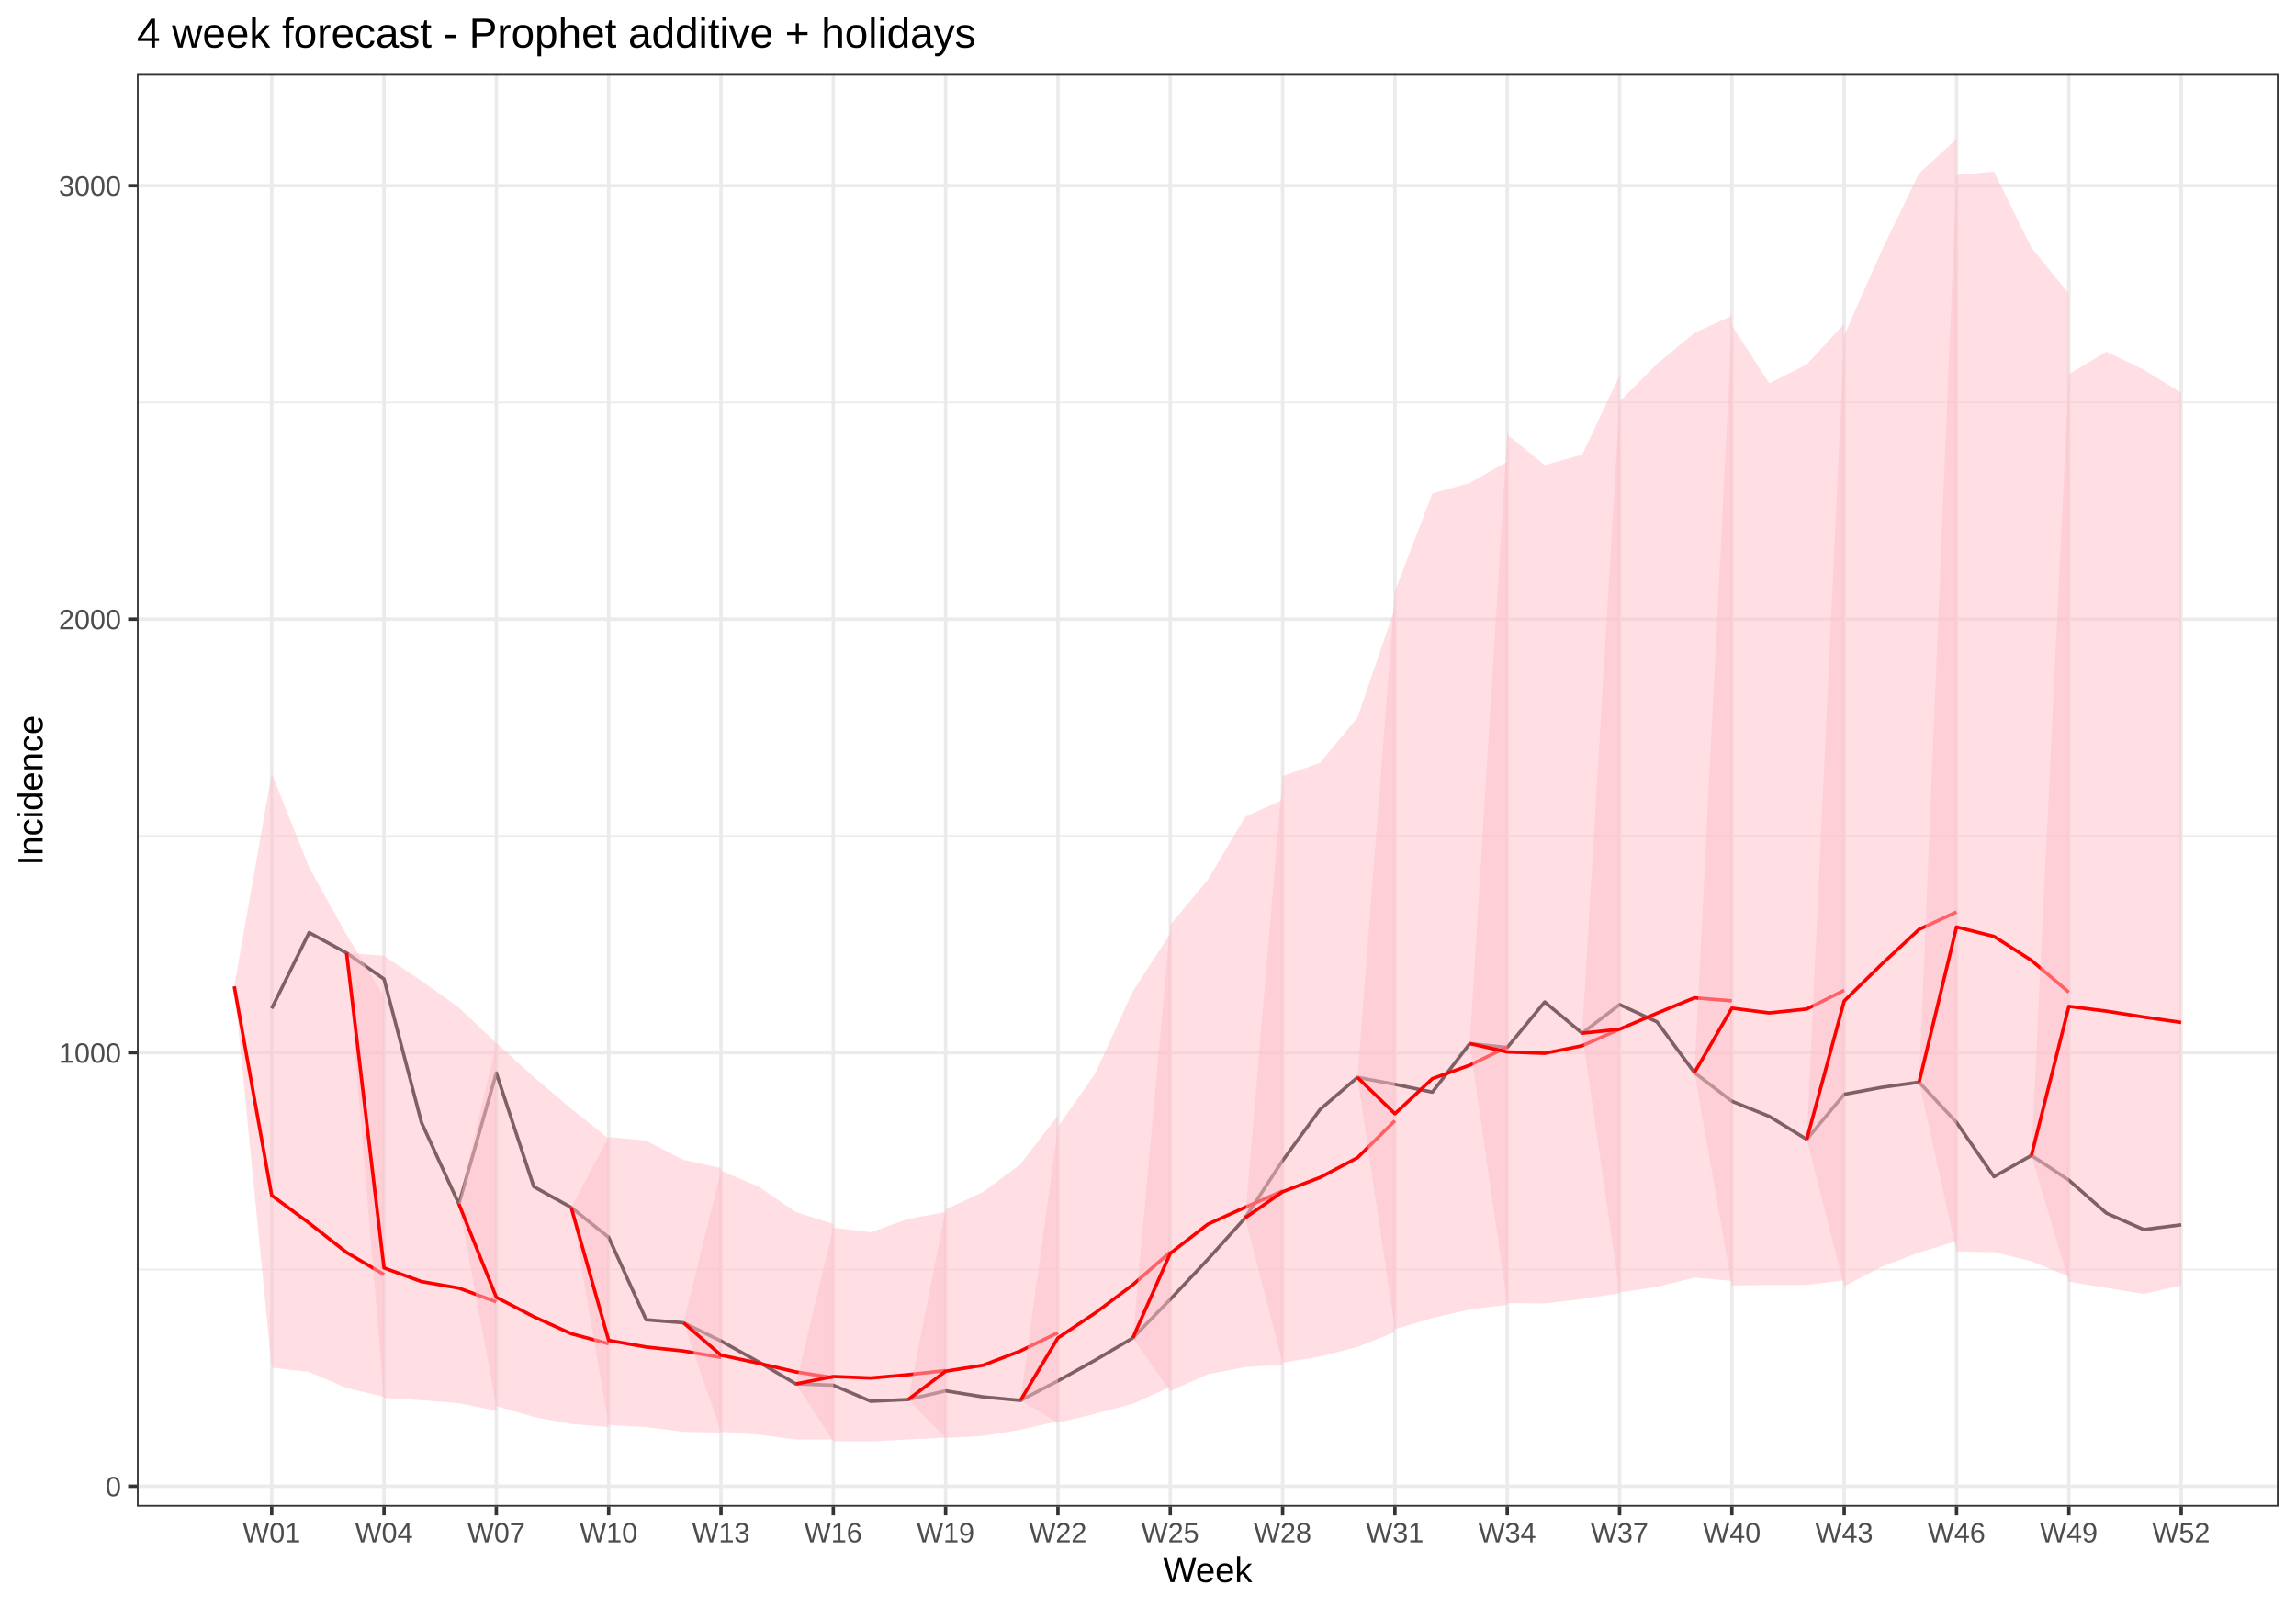
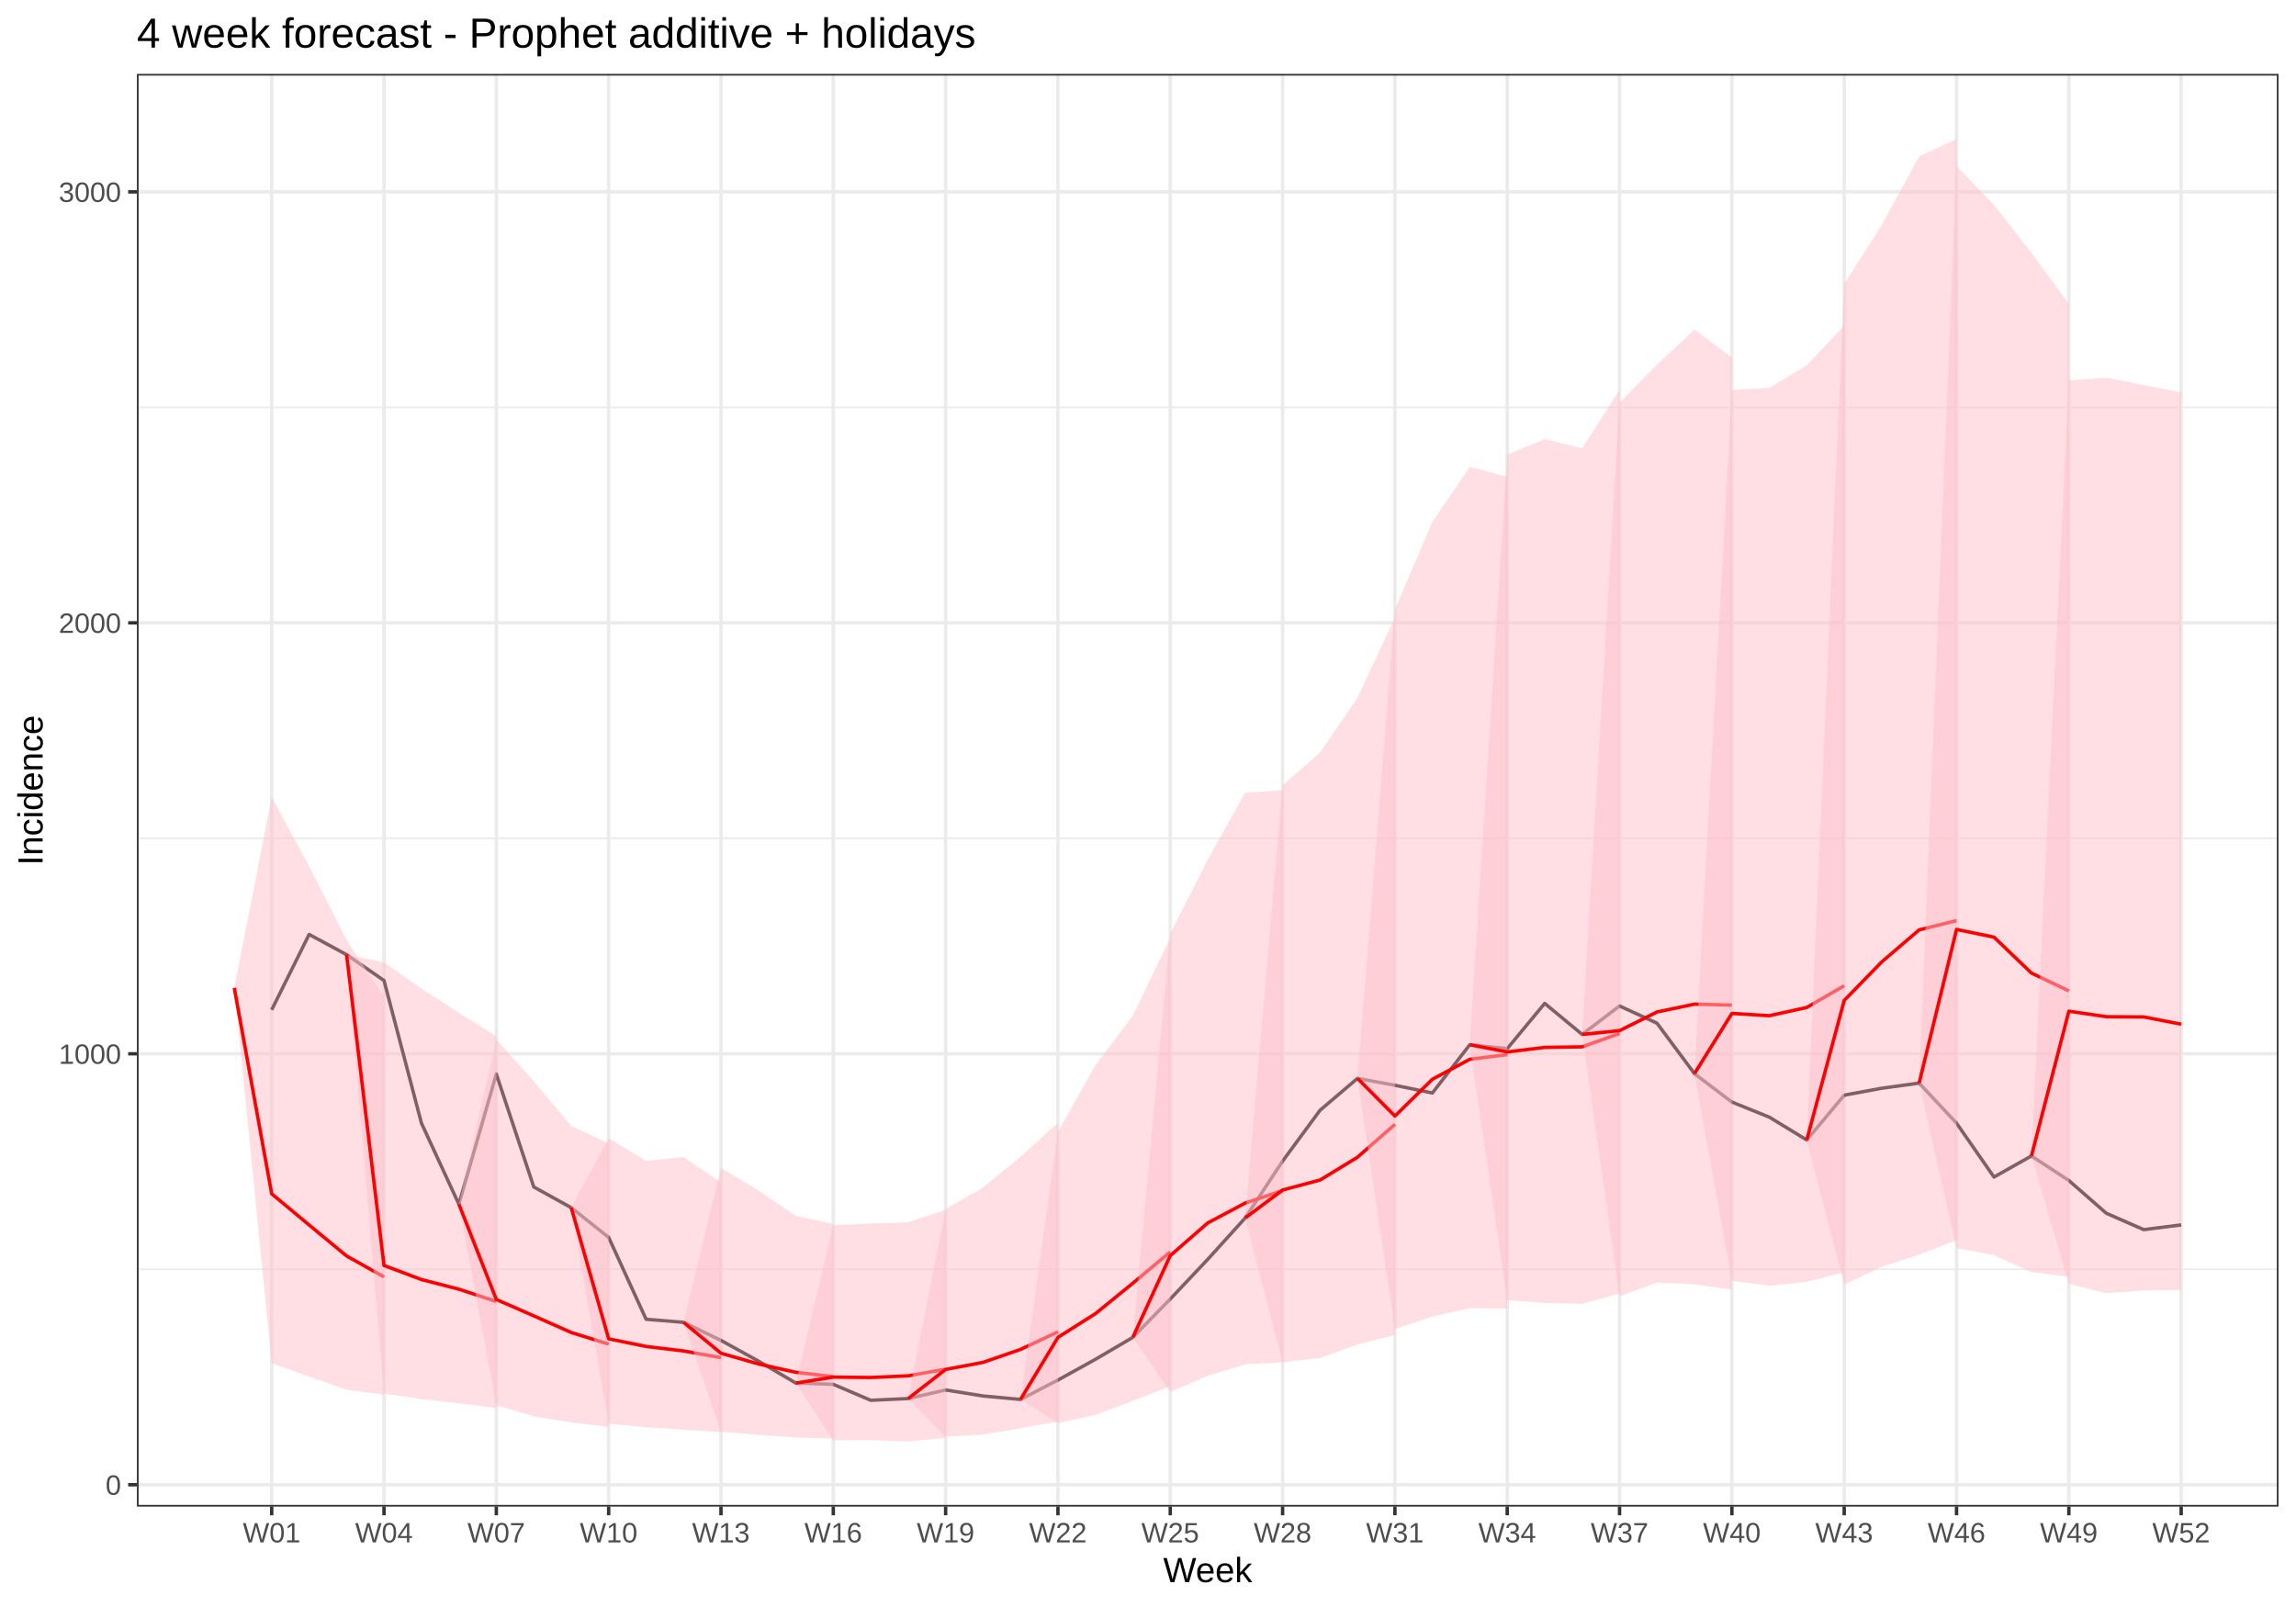
<svg xmlns="http://www.w3.org/2000/svg" class="svglite" width="720.00pt" height="504.00pt" viewBox="0 0 720.00 504.00">
  <defs>
    <style type="text/css">
    .svglite line, .svglite polyline, .svglite polygon, .svglite path, .svglite rect, .svglite circle {
      fill: none;
      stroke: #000000;
      stroke-linecap: round;
      stroke-linejoin: round;
      stroke-miterlimit: 10.00;
    }
    .svglite text {
      white-space: pre;
    }
  </style>
  </defs>
  <rect width="100%" height="100%" style="stroke: none; fill: #FFFFFF;" />
  <defs>
    <clipPath id="cpMC4wMHw3MjAuMDB8MC4wMHw1MDQuMDA=">
      <rect x="0.00" y="0.00" width="720.00" height="504.00" />
    </clipPath>
  </defs>
  <g clip-path="url(#cpMC4wMHw3MjAuMDB8MC4wMHw1MDQuMDA=)">
    <rect x="0.00" y="-0" width="720.00" height="504.00" style="stroke-width: 1.07; stroke: #FFFFFF; fill: #FFFFFF;" />
  </g>
  <defs>
    <clipPath id="cpNDIuOTN8NzE0LjUyfDIzLjE4fDQ3Mi41MA==">
      <rect x="42.93" y="23.18" width="671.59" height="449.33" />
    </clipPath>
  </defs>
  <g clip-path="url(#cpNDIuOTN8NzE0LjUyfDIzLjE4fDQ3Mi41MA==)">
    <rect x="42.93" y="23.18" width="671.59" height="449.33" style="stroke-width: 1.07; stroke: none; fill: #FFFFFF;" />
-     <polyline points="42.93,398.14 714.52,398.14 " style="stroke-width: 0.53; stroke: #EBEBEB; stroke-linecap: butt;" />
-     <polyline points="42.93,262.17 714.52,262.17 " style="stroke-width: 0.53; stroke: #EBEBEB; stroke-linecap: butt;" />
-     <polyline points="42.93,126.21 714.52,126.21 " style="stroke-width: 0.53; stroke: #EBEBEB; stroke-linecap: butt;" />
-     <polyline points="42.93,466.12 714.52,466.12 " style="stroke-width: 1.07; stroke: #EBEBEB; stroke-linecap: butt;" />
-     <polyline points="42.93,330.15 714.52,330.15 " style="stroke-width: 1.07; stroke: #EBEBEB; stroke-linecap: butt;" />
-     <polyline points="42.93,194.19 714.52,194.19 " style="stroke-width: 1.07; stroke: #EBEBEB; stroke-linecap: butt;" />
-     <polyline points="42.93,58.23 714.52,58.23 " style="stroke-width: 1.07; stroke: #EBEBEB; stroke-linecap: butt;" />
+     <polyline points="42.93,398.08 714.52,398.08 " style="stroke-width: 0.53; stroke: #EBEBEB; stroke-linecap: butt;" />
+     <polyline points="42.93,262.92 714.52,262.92 " style="stroke-width: 0.53; stroke: #EBEBEB; stroke-linecap: butt;" />
+     <polyline points="42.93,127.76 714.52,127.76 " style="stroke-width: 0.53; stroke: #EBEBEB; stroke-linecap: butt;" />
+     <polyline points="42.93,465.66 714.52,465.66 " style="stroke-width: 1.07; stroke: #EBEBEB; stroke-linecap: butt;" />
+     <polyline points="42.93,330.50 714.52,330.50 " style="stroke-width: 1.07; stroke: #EBEBEB; stroke-linecap: butt;" />
+     <polyline points="42.93,195.34 714.52,195.34 " style="stroke-width: 1.07; stroke: #EBEBEB; stroke-linecap: butt;" />
+     <polyline points="42.93,60.18 714.52,60.18 " style="stroke-width: 1.07; stroke: #EBEBEB; stroke-linecap: butt;" />
    <polyline points="85.20,472.50 85.20,23.18 " style="stroke-width: 1.07; stroke: #EBEBEB; stroke-linecap: butt;" />
    <polyline points="120.42,472.50 120.42,23.18 " style="stroke-width: 1.07; stroke: #EBEBEB; stroke-linecap: butt;" />
    <polyline points="155.64,472.50 155.64,23.18 " style="stroke-width: 1.07; stroke: #EBEBEB; stroke-linecap: butt;" />
    <polyline points="190.87,472.50 190.87,23.18 " style="stroke-width: 1.07; stroke: #EBEBEB; stroke-linecap: butt;" />
    <polyline points="226.09,472.50 226.09,23.18 " style="stroke-width: 1.07; stroke: #EBEBEB; stroke-linecap: butt;" />
    <polyline points="261.31,472.50 261.31,23.18 " style="stroke-width: 1.07; stroke: #EBEBEB; stroke-linecap: butt;" />
    <polyline points="296.54,472.50 296.54,23.18 " style="stroke-width: 1.07; stroke: #EBEBEB; stroke-linecap: butt;" />
    <polyline points="331.76,472.50 331.76,23.18 " style="stroke-width: 1.07; stroke: #EBEBEB; stroke-linecap: butt;" />
    <polyline points="366.98,472.50 366.98,23.18 " style="stroke-width: 1.07; stroke: #EBEBEB; stroke-linecap: butt;" />
    <polyline points="402.21,472.50 402.21,23.18 " style="stroke-width: 1.07; stroke: #EBEBEB; stroke-linecap: butt;" />
    <polyline points="437.43,472.50 437.43,23.18 " style="stroke-width: 1.07; stroke: #EBEBEB; stroke-linecap: butt;" />
    <polyline points="472.65,472.50 472.65,23.18 " style="stroke-width: 1.07; stroke: #EBEBEB; stroke-linecap: butt;" />
    <polyline points="507.88,472.50 507.88,23.18 " style="stroke-width: 1.07; stroke: #EBEBEB; stroke-linecap: butt;" />
    <polyline points="543.10,472.50 543.10,23.18 " style="stroke-width: 1.07; stroke: #EBEBEB; stroke-linecap: butt;" />
    <polyline points="578.32,472.50 578.32,23.18 " style="stroke-width: 1.07; stroke: #EBEBEB; stroke-linecap: butt;" />
    <polyline points="613.55,472.50 613.55,23.18 " style="stroke-width: 1.07; stroke: #EBEBEB; stroke-linecap: butt;" />
    <polyline points="648.77,472.50 648.77,23.18 " style="stroke-width: 1.07; stroke: #EBEBEB; stroke-linecap: butt;" />
    <polyline points="683.99,472.50 683.99,23.18 " style="stroke-width: 1.07; stroke: #EBEBEB; stroke-linecap: butt;" />
-     <polyline points="85.20,316.29 96.94,292.49 108.68,298.88 120.42,307.04 132.16,352.04 143.90,377.61 155.64,336.54 167.39,372.17 179.13,378.69 190.87,388.07 202.61,413.91 214.35,414.86 226.09,420.57 237.83,427.10 249.57,434.03 261.31,434.44 273.06,439.47 284.80,438.93 296.54,436.21 308.28,438.11 320.02,439.20 331.76,433.08 343.50,426.55 355.24,419.62 366.98,407.52 378.73,395.01 390.47,381.96 402.21,364.01 413.95,347.97 425.69,337.90 437.43,340.08 449.17,342.53 460.91,327.30 472.65,328.52 484.40,314.25 496.14,324.04 507.88,315.06 519.62,320.50 531.36,336.41 543.10,345.38 554.84,350.14 566.58,357.35 578.32,343.21 590.06,341.03 601.81,339.40 613.55,352.04 625.29,369.04 637.03,362.38 648.77,370.13 660.51,380.46 672.25,385.63 683.99,384.13 " style="stroke-width: 1.07; stroke-linecap: butt;" />
-     <polygon points="73.46,309.35 85.20,242.56 96.94,272.04 108.68,293.16 120.42,312.58 120.42,438.10 108.68,435.33 96.94,430.29 85.20,428.93 73.46,309.35 " style="stroke-width: 0.00; stroke: none; stroke-linecap: butt; fill: #FFC0CB; fill-opacity: 0.50;" />
-     <polyline points="73.46,309.35 85.20,242.56 96.94,272.04 108.68,293.16 120.42,312.58 " style="stroke-width: 1.07; stroke: none; stroke-linecap: butt;" />
-     <polyline points="120.42,438.10 108.68,435.33 96.94,430.29 85.20,428.93 73.46,309.35 " style="stroke-width: 1.07; stroke: none; stroke-linecap: butt;" />
-     <polyline points="73.46,309.35 85.20,374.91 96.94,383.59 108.68,392.81 120.42,399.73 " style="stroke-width: 1.07; stroke: #FF0000; stroke-linecap: butt;" />
-     <polygon points="108.68,298.88 120.42,299.75 132.16,307.60 143.90,316.00 155.64,327.15 155.64,442.45 143.90,440.10 132.16,439.14 120.42,438.44 108.68,298.88 " style="stroke-width: 0.00; stroke: none; stroke-linecap: butt; fill: #FFC0CB; fill-opacity: 0.50;" />
-     <polyline points="108.68,298.88 120.42,299.75 132.16,307.60 143.90,316.00 155.64,327.15 " style="stroke-width: 1.07; stroke: none; stroke-linecap: butt;" />
-     <polyline points="155.64,442.45 143.90,440.10 132.16,439.14 120.42,438.44 108.68,298.88 " style="stroke-width: 1.07; stroke: none; stroke-linecap: butt;" />
-     <polyline points="108.68,298.88 120.42,397.66 132.16,401.94 143.90,403.99 155.64,408.30 " style="stroke-width: 1.07; stroke: #FF0000; stroke-linecap: butt;" />
-     <polygon points="143.90,377.61 155.64,327.09 167.39,337.78 179.13,347.73 190.87,357.09 190.87,447.54 179.13,446.59 167.39,444.39 155.64,441.02 143.90,377.61 " style="stroke-width: 0.00; stroke: none; stroke-linecap: butt; fill: #FFC0CB; fill-opacity: 0.50;" />
-     <polyline points="143.90,377.61 155.64,327.09 167.39,337.78 179.13,347.73 190.87,357.09 " style="stroke-width: 1.07; stroke: none; stroke-linecap: butt;" />
-     <polyline points="190.87,447.54 179.13,446.59 167.39,444.39 155.64,441.02 143.90,377.61 " style="stroke-width: 1.07; stroke: none; stroke-linecap: butt;" />
-     <polyline points="143.90,377.61 155.64,406.88 167.39,412.96 179.13,418.29 190.87,421.44 " style="stroke-width: 1.07; stroke: #FF0000; stroke-linecap: butt;" />
-     <polygon points="179.13,378.69 190.87,356.60 202.61,357.74 214.35,363.77 226.09,366.31 226.09,449.30 214.35,449.07 202.61,447.57 190.87,446.91 179.13,378.69 " style="stroke-width: 0.00; stroke: none; stroke-linecap: butt; fill: #FFC0CB; fill-opacity: 0.50;" />
-     <polyline points="179.13,378.69 190.87,356.60 202.61,357.74 214.35,363.77 226.09,366.31 " style="stroke-width: 1.07; stroke: none; stroke-linecap: butt;" />
-     <polyline points="226.09,449.30 214.35,449.07 202.61,447.57 190.87,446.91 179.13,378.69 " style="stroke-width: 1.07; stroke: none; stroke-linecap: butt;" />
-     <polyline points="179.13,378.69 190.87,420.38 202.61,422.46 214.35,423.71 226.09,425.73 " style="stroke-width: 1.07; stroke: #FF0000; stroke-linecap: butt;" />
-     <polygon points="214.35,414.86 226.09,367.15 237.83,372.13 249.57,380.13 261.31,383.81 261.31,451.46 249.57,451.47 237.83,449.94 226.09,449.02 214.35,414.86 " style="stroke-width: 0.00; stroke: none; stroke-linecap: butt; fill: #FFC0CB; fill-opacity: 0.50;" />
-     <polyline points="214.35,414.86 226.09,367.15 237.83,372.13 249.57,380.13 261.31,383.81 " style="stroke-width: 1.07; stroke: none; stroke-linecap: butt;" />
-     <polyline points="261.31,451.46 249.57,451.47 237.83,449.94 226.09,449.02 214.35,414.86 " style="stroke-width: 1.07; stroke: none; stroke-linecap: butt;" />
-     <polyline points="214.35,414.86 226.09,425.02 237.83,427.54 249.57,430.28 261.31,432.09 " style="stroke-width: 1.07; stroke: #FF0000; stroke-linecap: butt;" />
-     <polygon points="249.57,434.03 261.31,385.03 273.06,386.47 284.80,382.26 296.54,380.14 296.54,450.86 284.80,451.45 273.06,452.08 261.31,452.04 249.57,434.03 " style="stroke-width: 0.00; stroke: none; stroke-linecap: butt; fill: #FFC0CB; fill-opacity: 0.50;" />
-     <polyline points="249.57,434.03 261.31,385.03 273.06,386.47 284.80,382.26 296.54,380.14 " style="stroke-width: 1.07; stroke: none; stroke-linecap: butt;" />
-     <polyline points="296.54,450.86 284.80,451.45 273.06,452.08 261.31,452.04 249.57,434.03 " style="stroke-width: 1.07; stroke: none; stroke-linecap: butt;" />
-     <polyline points="249.57,434.03 261.31,431.72 273.06,432.18 284.80,431.14 296.54,429.85 " style="stroke-width: 1.07; stroke: #FF0000; stroke-linecap: butt;" />
-     <polygon points="284.80,438.93 296.54,379.32 308.28,373.84 320.02,365.08 331.76,349.84 331.76,445.73 320.02,448.42 308.28,450.33 296.54,450.99 284.80,438.93 " style="stroke-width: 0.00; stroke: none; stroke-linecap: butt; fill: #FFC0CB; fill-opacity: 0.50;" />
-     <polyline points="284.80,438.93 296.54,379.32 308.28,373.84 320.02,365.08 331.76,349.84 " style="stroke-width: 1.07; stroke: none; stroke-linecap: butt;" />
-     <polyline points="331.76,445.73 320.02,448.42 308.28,450.33 296.54,450.99 284.80,438.93 " style="stroke-width: 1.07; stroke: none; stroke-linecap: butt;" />
-     <polyline points="284.80,438.93 296.54,430.05 308.28,428.18 320.02,423.69 331.76,417.95 " style="stroke-width: 1.07; stroke: #FF0000; stroke-linecap: butt;" />
-     <polygon points="320.02,439.20 331.76,353.38 343.50,336.58 355.24,310.89 366.98,292.78 366.98,434.95 355.24,440.26 343.50,443.37 331.76,446.22 320.02,439.20 " style="stroke-width: 0.00; stroke: none; stroke-linecap: butt; fill: #FFC0CB; fill-opacity: 0.50;" />
-     <polyline points="320.02,439.20 331.76,353.38 343.50,336.58 355.24,310.89 366.98,292.78 " style="stroke-width: 1.07; stroke: none; stroke-linecap: butt;" />
-     <polyline points="366.98,434.95 355.24,440.26 343.50,443.37 331.76,446.22 320.02,439.20 " style="stroke-width: 1.07; stroke: none; stroke-linecap: butt;" />
-     <polyline points="320.02,439.20 331.76,419.60 343.50,411.75 355.24,402.94 366.98,392.68 " style="stroke-width: 1.07; stroke: #FF0000; stroke-linecap: butt;" />
-     <polygon points="355.24,419.62 366.98,290.05 378.73,275.96 390.47,256.15 402.21,250.83 402.21,428.02 390.47,428.75 378.73,431.01 366.98,436.29 355.24,419.62 " style="stroke-width: 0.00; stroke: none; stroke-linecap: butt; fill: #FFC0CB; fill-opacity: 0.50;" />
-     <polyline points="355.24,419.62 366.98,290.05 378.73,275.96 390.47,256.15 402.21,250.83 " style="stroke-width: 1.07; stroke: none; stroke-linecap: butt;" />
-     <polyline points="402.21,428.02 390.47,428.75 378.73,431.01 366.98,436.29 355.24,419.62 " style="stroke-width: 1.07; stroke: none; stroke-linecap: butt;" />
-     <polyline points="355.24,419.62 366.98,393.09 378.73,383.96 390.47,378.64 402.21,373.53 " style="stroke-width: 1.07; stroke: #FF0000; stroke-linecap: butt;" />
-     <polygon points="390.47,381.96 402.21,243.42 413.95,239.22 425.69,225.06 437.43,190.70 437.43,417.79 425.69,422.44 413.95,425.47 402.21,427.38 390.47,381.96 " style="stroke-width: 0.00; stroke: none; stroke-linecap: butt; fill: #FFC0CB; fill-opacity: 0.50;" />
-     <polyline points="390.47,381.96 402.21,243.42 413.95,239.22 425.69,225.06 437.43,190.70 " style="stroke-width: 1.07; stroke: none; stroke-linecap: butt;" />
-     <polyline points="437.43,417.79 425.69,422.44 413.95,425.47 402.21,427.38 390.47,381.96 " style="stroke-width: 1.07; stroke: none; stroke-linecap: butt;" />
-     <polyline points="390.47,381.96 402.21,373.76 413.95,369.28 425.69,363.09 437.43,351.49 " style="stroke-width: 1.07; stroke: #FF0000; stroke-linecap: butt;" />
-     <polygon points="425.69,337.90 437.43,185.45 449.17,154.75 460.91,151.47 472.65,144.82 472.65,409.22 460.91,410.70 449.17,413.38 437.43,416.84 425.69,337.90 " style="stroke-width: 0.00; stroke: none; stroke-linecap: butt; fill: #FFC0CB; fill-opacity: 0.50;" />
-     <polyline points="425.69,337.90 437.43,185.45 449.17,154.75 460.91,151.47 472.65,144.82 " style="stroke-width: 1.07; stroke: none; stroke-linecap: butt;" />
-     <polyline points="472.65,409.22 460.91,410.70 449.17,413.38 437.43,416.84 425.69,337.90 " style="stroke-width: 1.07; stroke: none; stroke-linecap: butt;" />
-     <polyline points="425.69,337.90 437.43,349.31 449.17,338.31 460.91,334.06 472.65,328.35 " style="stroke-width: 1.07; stroke: #FF0000; stroke-linecap: butt;" />
-     <polygon points="460.91,327.30 472.65,136.26 484.40,145.87 496.14,142.61 507.88,117.78 507.88,405.61 496.14,407.39 484.40,408.82 472.65,408.71 460.91,327.30 " style="stroke-width: 0.00; stroke: none; stroke-linecap: butt; fill: #FFC0CB; fill-opacity: 0.50;" />
-     <polyline points="460.91,327.30 472.65,136.26 484.40,145.87 496.14,142.61 507.88,117.78 " style="stroke-width: 1.07; stroke: none; stroke-linecap: butt;" />
-     <polyline points="507.88,405.61 496.14,407.39 484.40,408.82 472.65,408.71 460.91,327.30 " style="stroke-width: 1.07; stroke: none; stroke-linecap: butt;" />
-     <polyline points="460.91,327.30 472.65,329.92 484.40,330.34 496.14,327.98 507.88,322.77 " style="stroke-width: 1.07; stroke: #FF0000; stroke-linecap: butt;" />
-     <polygon points="496.14,324.04 507.88,125.93 519.62,114.14 531.36,104.41 543.10,99.04 543.10,401.72 531.36,400.71 519.62,403.58 507.88,405.34 496.14,324.04 " style="stroke-width: 0.00; stroke: none; stroke-linecap: butt; fill: #FFC0CB; fill-opacity: 0.50;" />
-     <polyline points="496.14,324.04 507.88,125.93 519.62,114.14 531.36,104.41 543.10,99.04 " style="stroke-width: 1.07; stroke: none; stroke-linecap: butt;" />
-     <polyline points="543.10,401.72 531.36,400.71 519.62,403.58 507.88,405.34 496.14,324.04 " style="stroke-width: 1.07; stroke: none; stroke-linecap: butt;" />
-     <polyline points="496.14,324.04 507.88,322.79 519.62,317.76 531.36,312.94 543.10,313.89 " style="stroke-width: 1.07; stroke: #FF0000; stroke-linecap: butt;" />
-     <polygon points="531.36,336.41 543.10,102.08 554.84,120.24 566.58,114.28 578.32,101.56 578.32,401.56 566.58,402.99 554.84,402.97 543.10,403.20 531.36,336.41 " style="stroke-width: 0.00; stroke: none; stroke-linecap: butt; fill: #FFC0CB; fill-opacity: 0.50;" />
-     <polyline points="531.36,336.41 543.10,102.08 554.84,120.24 566.58,114.28 578.32,101.56 " style="stroke-width: 1.07; stroke: none; stroke-linecap: butt;" />
-     <polyline points="578.32,401.56 566.58,402.99 554.84,402.97 543.10,403.20 531.36,336.41 " style="stroke-width: 1.07; stroke: none; stroke-linecap: butt;" />
-     <polyline points="531.36,336.41 543.10,316.18 554.84,317.68 566.58,316.45 578.32,310.59 " style="stroke-width: 1.07; stroke: #FF0000; stroke-linecap: butt;" />
-     <polygon points="566.58,357.35 578.32,105.18 590.06,78.64 601.81,54.37 613.55,43.60 613.55,389.23 601.81,392.84 590.06,397.28 578.32,403.41 566.58,357.35 " style="stroke-width: 0.00; stroke: none; stroke-linecap: butt; fill: #FFC0CB; fill-opacity: 0.50;" />
-     <polyline points="566.58,357.35 578.32,105.18 590.06,78.64 601.81,54.37 613.55,43.60 " style="stroke-width: 1.07; stroke: none; stroke-linecap: butt;" />
-     <polyline points="613.55,389.23 601.81,392.84 590.06,397.28 578.32,403.41 566.58,357.35 " style="stroke-width: 1.07; stroke: none; stroke-linecap: butt;" />
-     <polyline points="566.58,357.35 578.32,313.93 590.06,302.41 601.81,291.48 613.55,286.02 " style="stroke-width: 1.07; stroke: #FF0000; stroke-linecap: butt;" />
-     <polygon points="601.81,339.40 613.55,54.89 625.29,53.81 637.03,77.70 648.77,92.10 648.77,400.41 637.03,395.56 625.29,392.74 613.55,392.48 601.81,339.40 " style="stroke-width: 0.00; stroke: none; stroke-linecap: butt; fill: #FFC0CB; fill-opacity: 0.50;" />
-     <polyline points="601.81,339.40 613.55,54.89 625.29,53.81 637.03,77.70 648.77,92.10 " style="stroke-width: 1.07; stroke: none; stroke-linecap: butt;" />
-     <polyline points="648.77,400.41 637.03,395.56 625.29,392.74 613.55,392.48 601.81,339.40 " style="stroke-width: 1.07; stroke: none; stroke-linecap: butt;" />
-     <polyline points="601.81,339.40 613.55,290.73 625.29,293.69 637.03,301.20 648.77,311.19 " style="stroke-width: 1.07; stroke: #FF0000; stroke-linecap: butt;" />
-     <polygon points="637.03,362.38 648.77,117.33 660.51,110.30 672.25,115.94 683.99,123.17 683.99,403.13 672.25,405.84 660.51,403.91 648.77,401.99 637.03,362.38 " style="stroke-width: 0.00; stroke: none; stroke-linecap: butt; fill: #FFC0CB; fill-opacity: 0.50;" />
-     <polyline points="637.03,362.38 648.77,117.33 660.51,110.30 672.25,115.94 683.99,123.17 " style="stroke-width: 1.07; stroke: none; stroke-linecap: butt;" />
-     <polyline points="683.99,403.13 672.25,405.84 660.51,403.91 648.77,401.99 637.03,362.38 " style="stroke-width: 1.07; stroke: none; stroke-linecap: butt;" />
-     <polyline points="637.03,362.38 648.77,315.63 660.51,317.12 672.25,318.98 683.99,320.67 " style="stroke-width: 1.07; stroke: #FF0000; stroke-linecap: butt;" />
+     <polyline points="85.20,316.72 96.94,293.06 108.68,299.41 120.42,307.52 132.16,352.26 143.90,377.67 155.64,336.85 167.39,372.27 179.13,378.75 190.87,388.08 202.61,413.76 214.35,414.71 226.09,420.39 237.83,426.87 249.57,433.77 261.31,434.17 273.06,439.17 284.80,438.63 296.54,435.93 308.28,437.82 320.02,438.90 331.76,432.82 343.50,426.33 355.24,419.44 366.98,407.41 378.73,394.97 390.47,382.00 402.21,364.16 413.95,348.21 425.69,338.21 437.43,340.37 449.17,342.80 460.91,327.66 472.65,328.88 484.40,314.69 496.14,324.42 507.88,315.50 519.62,320.91 531.36,336.72 543.10,345.64 554.84,350.37 566.58,357.53 578.32,343.48 590.06,341.31 601.81,339.69 613.55,352.26 625.29,369.16 637.03,362.54 648.77,370.24 660.51,380.51 672.25,385.65 683.99,384.16 " style="stroke-width: 1.07; stroke-linecap: butt;" />
+     <polygon points="73.46,309.82 85.20,250.00 96.94,271.74 108.68,294.77 120.42,312.71 120.42,437.44 108.68,435.85 96.94,431.74 85.20,427.56 73.46,309.82 " style="stroke-width: 0.00; stroke: none; stroke-linecap: butt; fill: #FFC0CB; fill-opacity: 0.50;" />
+     <polyline points="73.46,309.82 85.20,250.00 96.94,271.74 108.68,294.77 120.42,312.71 " style="stroke-width: 1.07; stroke: none; stroke-linecap: butt;" />
+     <polyline points="120.42,437.44 108.68,435.85 96.94,431.74 85.20,427.56 73.46,309.82 " style="stroke-width: 1.07; stroke: none; stroke-linecap: butt;" />
+     <polyline points="73.46,309.82 85.20,374.42 96.94,384.20 108.68,393.91 120.42,400.48 " style="stroke-width: 1.07; stroke: #FF0000; stroke-linecap: butt;" />
+     <polygon points="108.68,299.41 120.42,301.82 132.16,310.07 143.90,317.66 155.64,325.05 155.64,441.62 143.90,440.09 132.16,438.80 120.42,437.03 108.68,299.41 " style="stroke-width: 0.00; stroke: none; stroke-linecap: butt; fill: #FFC0CB; fill-opacity: 0.50;" />
+     <polyline points="108.68,299.41 120.42,301.82 132.16,310.07 143.90,317.66 155.64,325.05 " style="stroke-width: 1.07; stroke: none; stroke-linecap: butt;" />
+     <polyline points="155.64,441.62 143.90,440.09 132.16,438.80 120.42,437.03 108.68,299.41 " style="stroke-width: 1.07; stroke: none; stroke-linecap: butt;" />
+     <polyline points="108.68,299.41 120.42,396.89 132.16,401.31 143.90,404.33 155.64,408.19 " style="stroke-width: 1.07; stroke: #FF0000; stroke-linecap: butt;" />
+     <polygon points="143.90,377.67 155.64,326.04 167.39,339.11 179.13,353.13 190.87,358.63 190.87,447.50 179.13,446.13 167.39,444.22 155.64,440.70 143.90,377.67 " style="stroke-width: 0.00; stroke: none; stroke-linecap: butt; fill: #FFC0CB; fill-opacity: 0.50;" />
+     <polyline points="143.90,377.67 155.64,326.04 167.39,339.11 179.13,353.13 190.87,358.63 " style="stroke-width: 1.07; stroke: none; stroke-linecap: butt;" />
+     <polyline points="190.87,447.50 179.13,446.13 167.39,444.22 155.64,440.70 143.90,377.67 " style="stroke-width: 1.07; stroke: none; stroke-linecap: butt;" />
+     <polyline points="143.90,377.67 155.64,407.56 167.39,412.70 179.13,417.91 190.87,421.57 " style="stroke-width: 1.07; stroke: #FF0000; stroke-linecap: butt;" />
+     <polygon points="179.13,378.75 190.87,356.97 202.61,364.08 214.35,362.88 226.09,370.87 226.09,449.18 214.35,448.39 202.61,447.63 190.87,446.50 179.13,378.75 " style="stroke-width: 0.00; stroke: none; stroke-linecap: butt; fill: #FFC0CB; fill-opacity: 0.50;" />
+     <polyline points="179.13,378.75 190.87,356.97 202.61,364.08 214.35,362.88 226.09,370.87 " style="stroke-width: 1.07; stroke: none; stroke-linecap: butt;" />
+     <polyline points="226.09,449.18 214.35,448.39 202.61,447.63 190.87,446.50 179.13,378.75 " style="stroke-width: 1.07; stroke: none; stroke-linecap: butt;" />
+     <polyline points="179.13,378.75 190.87,419.90 202.61,422.29 214.35,423.70 226.09,425.81 " style="stroke-width: 1.07; stroke: #FF0000; stroke-linecap: butt;" />
+     <polygon points="214.35,414.71 226.09,366.34 237.83,373.35 249.57,381.35 261.31,383.92 261.31,451.20 249.57,450.85 237.83,449.99 226.09,449.06 214.35,414.71 " style="stroke-width: 0.00; stroke: none; stroke-linecap: butt; fill: #FFC0CB; fill-opacity: 0.50;" />
+     <polyline points="214.35,414.71 226.09,366.34 237.83,373.35 249.57,381.35 261.31,383.92 " style="stroke-width: 1.07; stroke: none; stroke-linecap: butt;" />
+     <polyline points="261.31,451.20 249.57,450.85 237.83,449.99 226.09,449.06 214.35,414.71 " style="stroke-width: 1.07; stroke: none; stroke-linecap: butt;" />
+     <polyline points="214.35,414.71 226.09,424.42 237.83,427.77 249.57,430.40 261.31,431.76 " style="stroke-width: 1.07; stroke: #FF0000; stroke-linecap: butt;" />
+     <polygon points="249.57,433.77 261.31,384.23 273.06,383.72 284.80,383.32 296.54,379.47 296.54,450.96 284.80,452.08 273.06,451.67 261.31,451.74 249.57,433.77 " style="stroke-width: 0.00; stroke: none; stroke-linecap: butt; fill: #FFC0CB; fill-opacity: 0.50;" />
+     <polyline points="249.57,433.77 261.31,384.23 273.06,383.72 284.80,383.32 296.54,379.47 " style="stroke-width: 1.07; stroke: none; stroke-linecap: butt;" />
+     <polyline points="296.54,450.96 284.80,452.08 273.06,451.67 261.31,451.74 249.57,433.77 " style="stroke-width: 1.07; stroke: none; stroke-linecap: butt;" />
+     <polyline points="249.57,433.77 261.31,431.90 273.06,432.02 284.80,431.50 296.54,429.40 " style="stroke-width: 1.07; stroke: #FF0000; stroke-linecap: butt;" />
+     <polygon points="284.80,438.63 296.54,379.19 308.28,372.43 320.02,362.78 331.76,352.11 331.76,445.85 320.02,447.93 308.28,449.93 296.54,450.58 284.80,438.63 " style="stroke-width: 0.00; stroke: none; stroke-linecap: butt; fill: #FFC0CB; fill-opacity: 0.50;" />
+     <polyline points="284.80,438.63 296.54,379.19 308.28,372.43 320.02,362.78 331.76,352.11 " style="stroke-width: 1.07; stroke: none; stroke-linecap: butt;" />
+     <polyline points="331.76,445.85 320.02,447.93 308.28,449.93 296.54,450.58 284.80,438.63 " style="stroke-width: 1.07; stroke: none; stroke-linecap: butt;" />
+     <polyline points="284.80,438.63 296.54,429.49 308.28,427.27 320.02,423.21 331.76,417.70 " style="stroke-width: 1.07; stroke: #FF0000; stroke-linecap: butt;" />
+     <polygon points="320.02,438.90 331.76,354.96 343.50,334.12 355.24,318.56 366.98,294.13 366.98,434.71 355.24,439.37 343.50,443.79 331.76,446.29 320.02,438.90 " style="stroke-width: 0.00; stroke: none; stroke-linecap: butt; fill: #FFC0CB; fill-opacity: 0.50;" />
+     <polyline points="320.02,438.90 331.76,354.96 343.50,334.12 355.24,318.56 366.98,294.13 " style="stroke-width: 1.07; stroke: none; stroke-linecap: butt;" />
+     <polyline points="366.98,434.71 355.24,439.37 343.50,443.79 331.76,446.29 320.02,438.90 " style="stroke-width: 1.07; stroke: none; stroke-linecap: butt;" />
+     <polyline points="320.02,438.90 331.76,419.43 343.50,412.00 355.24,402.45 366.98,392.62 " style="stroke-width: 1.07; stroke: #FF0000; stroke-linecap: butt;" />
+     <polygon points="355.24,419.44 366.98,292.78 378.73,269.64 390.47,248.60 402.21,247.88 402.21,427.24 390.47,427.89 378.73,431.51 366.98,436.53 355.24,419.44 " style="stroke-width: 0.00; stroke: none; stroke-linecap: butt; fill: #FFC0CB; fill-opacity: 0.50;" />
+     <polyline points="355.24,419.44 366.98,292.78 378.73,269.64 390.47,248.60 402.21,247.88 " style="stroke-width: 1.07; stroke: none; stroke-linecap: butt;" />
+     <polyline points="402.21,427.24 390.47,427.89 378.73,431.51 366.98,436.53 355.24,419.44 " style="stroke-width: 1.07; stroke: none; stroke-linecap: butt;" />
+     <polyline points="355.24,419.44 366.98,393.80 378.73,383.54 390.47,377.32 402.21,373.39 " style="stroke-width: 1.07; stroke: #FF0000; stroke-linecap: butt;" />
+     <polygon points="390.47,382.00 402.21,246.27 413.95,236.03 425.69,218.85 437.43,193.64 437.43,418.68 425.69,421.68 413.95,425.90 402.21,427.26 390.47,382.00 " style="stroke-width: 0.00; stroke: none; stroke-linecap: butt; fill: #FFC0CB; fill-opacity: 0.50;" />
+     <polyline points="390.47,382.00 402.21,246.27 413.95,236.03 425.69,218.85 437.43,193.64 " style="stroke-width: 1.07; stroke: none; stroke-linecap: butt;" />
+     <polyline points="437.43,418.68 425.69,421.68 413.95,425.90 402.21,427.26 390.47,382.00 " style="stroke-width: 1.07; stroke: none; stroke-linecap: butt;" />
+     <polyline points="390.47,382.00 402.21,373.21 413.95,370.09 425.69,362.94 437.43,352.61 " style="stroke-width: 1.07; stroke: #FF0000; stroke-linecap: butt;" />
+     <polygon points="425.69,338.21 437.43,191.10 449.17,163.67 460.91,146.43 472.65,149.54 472.65,410.39 460.91,410.27 449.17,412.90 437.43,416.82 425.69,338.21 " style="stroke-width: 0.00; stroke: none; stroke-linecap: butt; fill: #FFC0CB; fill-opacity: 0.50;" />
+     <polyline points="425.69,338.21 437.43,191.10 449.17,163.67 460.91,146.43 472.65,149.54 " style="stroke-width: 1.07; stroke: none; stroke-linecap: butt;" />
+     <polyline points="472.65,410.39 460.91,410.27 449.17,412.90 437.43,416.82 425.69,338.21 " style="stroke-width: 1.07; stroke: none; stroke-linecap: butt;" />
+     <polyline points="425.69,338.21 437.43,350.03 449.17,338.48 460.91,332.22 472.65,330.75 " style="stroke-width: 1.07; stroke: #FF0000; stroke-linecap: butt;" />
+     <polygon points="460.91,327.66 472.65,142.56 484.40,137.69 496.14,140.63 507.88,122.26 507.88,405.61 496.14,408.93 484.40,408.63 472.65,407.76 460.91,327.66 " style="stroke-width: 0.00; stroke: none; stroke-linecap: butt; fill: #FFC0CB; fill-opacity: 0.50;" />
+     <polyline points="460.91,327.66 472.65,142.56 484.40,137.69 496.14,140.63 507.88,122.26 " style="stroke-width: 1.07; stroke: none; stroke-linecap: butt;" />
+     <polyline points="507.88,405.61 496.14,408.93 484.40,408.63 472.65,407.76 460.91,327.66 " style="stroke-width: 1.07; stroke: none; stroke-linecap: butt;" />
+     <polyline points="460.91,327.66 472.65,329.92 484.40,328.50 496.14,328.32 507.88,324.12 " style="stroke-width: 1.07; stroke: #FF0000; stroke-linecap: butt;" />
+     <polygon points="496.14,324.42 507.88,126.26 519.62,114.31 531.36,103.38 543.10,112.11 543.10,404.52 531.36,402.78 519.62,402.25 507.88,406.57 496.14,324.42 " style="stroke-width: 0.00; stroke: none; stroke-linecap: butt; fill: #FFC0CB; fill-opacity: 0.50;" />
+     <polyline points="496.14,324.42 507.88,126.26 519.62,114.31 531.36,103.38 543.10,112.11 " style="stroke-width: 1.07; stroke: none; stroke-linecap: butt;" />
+     <polyline points="543.10,404.52 531.36,402.78 519.62,402.25 507.88,406.57 496.14,324.42 " style="stroke-width: 1.07; stroke: none; stroke-linecap: butt;" />
+     <polyline points="496.14,324.42 507.88,323.23 519.62,317.38 531.36,314.93 543.10,315.23 " style="stroke-width: 1.07; stroke: #FF0000; stroke-linecap: butt;" />
+     <polygon points="531.36,336.72 543.10,122.30 554.84,121.66 566.58,114.56 578.32,102.11 578.32,399.00 566.58,401.97 554.84,403.26 543.10,401.71 531.36,336.72 " style="stroke-width: 0.00; stroke: none; stroke-linecap: butt; fill: #FFC0CB; fill-opacity: 0.50;" />
+     <polyline points="531.36,336.72 543.10,122.30 554.84,121.66 566.58,114.56 578.32,102.11 " style="stroke-width: 1.07; stroke: none; stroke-linecap: butt;" />
+     <polyline points="578.32,399.00 566.58,401.97 554.84,403.26 543.10,401.71 531.36,336.72 " style="stroke-width: 1.07; stroke: none; stroke-linecap: butt;" />
+     <polyline points="531.36,336.72 543.10,317.84 554.84,318.56 566.58,315.97 578.32,309.13 " style="stroke-width: 1.07; stroke: #FF0000; stroke-linecap: butt;" />
+     <polygon points="566.58,357.53 578.32,89.03 590.06,70.64 601.81,49.06 613.55,43.60 613.55,388.95 601.81,393.51 590.06,397.27 578.32,402.86 566.58,357.53 " style="stroke-width: 0.00; stroke: none; stroke-linecap: butt; fill: #FFC0CB; fill-opacity: 0.50;" />
+     <polyline points="566.58,357.53 578.32,89.03 590.06,70.64 601.81,49.06 613.55,43.60 " style="stroke-width: 1.07; stroke: none; stroke-linecap: butt;" />
+     <polyline points="613.55,388.95 601.81,393.51 590.06,397.27 578.32,402.86 566.58,357.53 " style="stroke-width: 1.07; stroke: none; stroke-linecap: butt;" />
+     <polyline points="566.58,357.53 578.32,313.76 590.06,301.70 601.81,291.64 613.55,288.72 " style="stroke-width: 1.07; stroke: #FF0000; stroke-linecap: butt;" />
+     <polygon points="601.81,339.69 613.55,52.11 625.29,64.29 637.03,79.30 648.77,95.24 648.77,400.45 637.03,398.96 625.29,393.69 613.55,391.45 601.81,339.69 " style="stroke-width: 0.00; stroke: none; stroke-linecap: butt; fill: #FFC0CB; fill-opacity: 0.50;" />
+     <polyline points="601.81,339.69 613.55,52.11 625.29,64.29 637.03,79.30 648.77,95.24 " style="stroke-width: 1.07; stroke: none; stroke-linecap: butt;" />
+     <polyline points="648.77,400.45 637.03,398.96 625.29,393.69 613.55,391.45 601.81,339.69 " style="stroke-width: 1.07; stroke: none; stroke-linecap: butt;" />
+     <polyline points="601.81,339.69 613.55,291.50 625.29,293.92 637.03,305.18 648.77,310.79 " style="stroke-width: 1.07; stroke: #FF0000; stroke-linecap: butt;" />
+     <polygon points="637.03,362.54 648.77,119.29 660.51,118.47 672.25,120.75 683.99,123.05 683.99,404.61 672.25,404.64 660.51,405.59 648.77,402.66 637.03,362.54 " style="stroke-width: 0.00; stroke: none; stroke-linecap: butt; fill: #FFC0CB; fill-opacity: 0.50;" />
+     <polyline points="637.03,362.54 648.77,119.29 660.51,118.47 672.25,120.75 683.99,123.05 " style="stroke-width: 1.07; stroke: none; stroke-linecap: butt;" />
+     <polyline points="683.99,404.61 672.25,404.64 660.51,405.59 648.77,402.66 637.03,362.54 " style="stroke-width: 1.07; stroke: none; stroke-linecap: butt;" />
+     <polyline points="637.03,362.54 648.77,317.14 660.51,318.87 672.25,318.94 683.99,321.22 " style="stroke-width: 1.07; stroke: #FF0000; stroke-linecap: butt;" />
    <rect x="42.93" y="23.18" width="671.59" height="449.33" style="stroke-width: 1.07; stroke: #333333;" />
  </g>
  <g clip-path="url(#cpMC4wMHw3MjAuMDB8MC4wMHw1MDQuMDA=)">
-     <text x="38.00" y="469.27" text-anchor="end" style="font-size: 8.80px;fill: #4D4D4D; font-family: &quot;Arial&quot;;" textLength="4.90px" lengthAdjust="spacingAndGlyphs">0</text>
-     <text x="38.00" y="333.30" text-anchor="end" style="font-size: 8.80px;fill: #4D4D4D; font-family: &quot;Arial&quot;;" textLength="19.58px" lengthAdjust="spacingAndGlyphs">1000</text>
-     <text x="38.00" y="197.34" text-anchor="end" style="font-size: 8.80px;fill: #4D4D4D; font-family: &quot;Arial&quot;;" textLength="19.58px" lengthAdjust="spacingAndGlyphs">2000</text>
-     <text x="38.00" y="61.38" text-anchor="end" style="font-size: 8.80px;fill: #4D4D4D; font-family: &quot;Arial&quot;;" textLength="19.58px" lengthAdjust="spacingAndGlyphs">3000</text>
-     <polyline points="40.19,466.12 42.93,466.12 " style="stroke-width: 1.07; stroke: #333333; stroke-linecap: butt;" />
-     <polyline points="40.19,330.15 42.93,330.15 " style="stroke-width: 1.07; stroke: #333333; stroke-linecap: butt;" />
-     <polyline points="40.19,194.19 42.93,194.19 " style="stroke-width: 1.07; stroke: #333333; stroke-linecap: butt;" />
-     <polyline points="40.19,58.23 42.93,58.23 " style="stroke-width: 1.07; stroke: #333333; stroke-linecap: butt;" />
+     <text x="38.00" y="468.81" text-anchor="end" style="font-size: 8.80px;fill: #4D4D4D; font-family: &quot;Arial&quot;;" textLength="4.90px" lengthAdjust="spacingAndGlyphs">0</text>
+     <text x="38.00" y="333.65" text-anchor="end" style="font-size: 8.80px;fill: #4D4D4D; font-family: &quot;Arial&quot;;" textLength="19.58px" lengthAdjust="spacingAndGlyphs">1000</text>
+     <text x="38.00" y="198.49" text-anchor="end" style="font-size: 8.80px;fill: #4D4D4D; font-family: &quot;Arial&quot;;" textLength="19.58px" lengthAdjust="spacingAndGlyphs">2000</text>
+     <text x="38.00" y="63.33" text-anchor="end" style="font-size: 8.80px;fill: #4D4D4D; font-family: &quot;Arial&quot;;" textLength="19.58px" lengthAdjust="spacingAndGlyphs">3000</text>
+     <polyline points="40.19,465.66 42.93,465.66 " style="stroke-width: 1.07; stroke: #333333; stroke-linecap: butt;" />
+     <polyline points="40.19,330.50 42.93,330.50 " style="stroke-width: 1.07; stroke: #333333; stroke-linecap: butt;" />
+     <polyline points="40.19,195.34 42.93,195.34 " style="stroke-width: 1.07; stroke: #333333; stroke-linecap: butt;" />
+     <polyline points="40.19,60.18 42.93,60.18 " style="stroke-width: 1.07; stroke: #333333; stroke-linecap: butt;" />
    <polyline points="85.20,475.24 85.20,472.50 " style="stroke-width: 1.07; stroke: #333333; stroke-linecap: butt;" />
    <polyline points="120.42,475.24 120.42,472.50 " style="stroke-width: 1.07; stroke: #333333; stroke-linecap: butt;" />
    <polyline points="155.64,475.24 155.64,472.50 " style="stroke-width: 1.07; stroke: #333333; stroke-linecap: butt;" />
    <polyline points="190.87,475.24 190.87,472.50 " style="stroke-width: 1.07; stroke: #333333; stroke-linecap: butt;" />
    <polyline points="226.09,475.24 226.09,472.50 " style="stroke-width: 1.07; stroke: #333333; stroke-linecap: butt;" />
    <polyline points="261.31,475.24 261.31,472.50 " style="stroke-width: 1.07; stroke: #333333; stroke-linecap: butt;" />
    <polyline points="296.54,475.24 296.54,472.50 " style="stroke-width: 1.07; stroke: #333333; stroke-linecap: butt;" />
    <polyline points="331.76,475.24 331.76,472.50 " style="stroke-width: 1.07; stroke: #333333; stroke-linecap: butt;" />
    <polyline points="366.98,475.24 366.98,472.50 " style="stroke-width: 1.07; stroke: #333333; stroke-linecap: butt;" />
    <polyline points="402.21,475.24 402.21,472.50 " style="stroke-width: 1.07; stroke: #333333; stroke-linecap: butt;" />
    <polyline points="437.43,475.24 437.43,472.50 " style="stroke-width: 1.07; stroke: #333333; stroke-linecap: butt;" />
    <polyline points="472.65,475.24 472.65,472.50 " style="stroke-width: 1.07; stroke: #333333; stroke-linecap: butt;" />
    <polyline points="507.88,475.24 507.88,472.50 " style="stroke-width: 1.07; stroke: #333333; stroke-linecap: butt;" />
    <polyline points="543.10,475.24 543.10,472.50 " style="stroke-width: 1.07; stroke: #333333; stroke-linecap: butt;" />
    <polyline points="578.32,475.24 578.32,472.50 " style="stroke-width: 1.07; stroke: #333333; stroke-linecap: butt;" />
    <polyline points="613.55,475.24 613.55,472.50 " style="stroke-width: 1.07; stroke: #333333; stroke-linecap: butt;" />
    <polyline points="648.77,475.24 648.77,472.50 " style="stroke-width: 1.07; stroke: #333333; stroke-linecap: butt;" />
    <polyline points="683.99,475.24 683.99,472.50 " style="stroke-width: 1.07; stroke: #333333; stroke-linecap: butt;" />
    <text x="85.20" y="483.74" text-anchor="middle" style="font-size: 8.80px;fill: #4D4D4D; font-family: &quot;Arial&quot;;" textLength="18.09px" lengthAdjust="spacingAndGlyphs">W01</text>
    <text x="120.42" y="483.74" text-anchor="middle" style="font-size: 8.80px;fill: #4D4D4D; font-family: &quot;Arial&quot;;" textLength="18.09px" lengthAdjust="spacingAndGlyphs">W04</text>
    <text x="155.64" y="483.74" text-anchor="middle" style="font-size: 8.80px;fill: #4D4D4D; font-family: &quot;Arial&quot;;" textLength="18.09px" lengthAdjust="spacingAndGlyphs">W07</text>
    <text x="190.87" y="483.74" text-anchor="middle" style="font-size: 8.80px;fill: #4D4D4D; font-family: &quot;Arial&quot;;" textLength="18.09px" lengthAdjust="spacingAndGlyphs">W10</text>
    <text x="226.09" y="483.74" text-anchor="middle" style="font-size: 8.80px;fill: #4D4D4D; font-family: &quot;Arial&quot;;" textLength="18.09px" lengthAdjust="spacingAndGlyphs">W13</text>
    <text x="261.31" y="483.74" text-anchor="middle" style="font-size: 8.80px;fill: #4D4D4D; font-family: &quot;Arial&quot;;" textLength="18.09px" lengthAdjust="spacingAndGlyphs">W16</text>
    <text x="296.54" y="483.74" text-anchor="middle" style="font-size: 8.80px;fill: #4D4D4D; font-family: &quot;Arial&quot;;" textLength="18.09px" lengthAdjust="spacingAndGlyphs">W19</text>
    <text x="331.76" y="483.74" text-anchor="middle" style="font-size: 8.80px;fill: #4D4D4D; font-family: &quot;Arial&quot;;" textLength="18.09px" lengthAdjust="spacingAndGlyphs">W22</text>
    <text x="366.98" y="483.74" text-anchor="middle" style="font-size: 8.80px;fill: #4D4D4D; font-family: &quot;Arial&quot;;" textLength="18.09px" lengthAdjust="spacingAndGlyphs">W25</text>
    <text x="402.21" y="483.74" text-anchor="middle" style="font-size: 8.80px;fill: #4D4D4D; font-family: &quot;Arial&quot;;" textLength="18.09px" lengthAdjust="spacingAndGlyphs">W28</text>
    <text x="437.43" y="483.74" text-anchor="middle" style="font-size: 8.80px;fill: #4D4D4D; font-family: &quot;Arial&quot;;" textLength="18.09px" lengthAdjust="spacingAndGlyphs">W31</text>
    <text x="472.65" y="483.74" text-anchor="middle" style="font-size: 8.80px;fill: #4D4D4D; font-family: &quot;Arial&quot;;" textLength="18.09px" lengthAdjust="spacingAndGlyphs">W34</text>
    <text x="507.88" y="483.74" text-anchor="middle" style="font-size: 8.80px;fill: #4D4D4D; font-family: &quot;Arial&quot;;" textLength="18.09px" lengthAdjust="spacingAndGlyphs">W37</text>
    <text x="543.10" y="483.74" text-anchor="middle" style="font-size: 8.80px;fill: #4D4D4D; font-family: &quot;Arial&quot;;" textLength="18.09px" lengthAdjust="spacingAndGlyphs">W40</text>
    <text x="578.32" y="483.74" text-anchor="middle" style="font-size: 8.80px;fill: #4D4D4D; font-family: &quot;Arial&quot;;" textLength="18.09px" lengthAdjust="spacingAndGlyphs">W43</text>
    <text x="613.55" y="483.74" text-anchor="middle" style="font-size: 8.80px;fill: #4D4D4D; font-family: &quot;Arial&quot;;" textLength="18.09px" lengthAdjust="spacingAndGlyphs">W46</text>
    <text x="648.77" y="483.74" text-anchor="middle" style="font-size: 8.80px;fill: #4D4D4D; font-family: &quot;Arial&quot;;" textLength="18.09px" lengthAdjust="spacingAndGlyphs">W49</text>
    <text x="683.99" y="483.74" text-anchor="middle" style="font-size: 8.80px;fill: #4D4D4D; font-family: &quot;Arial&quot;;" textLength="18.09px" lengthAdjust="spacingAndGlyphs">W52</text>
    <text x="378.73" y="496.20" text-anchor="middle" style="font-size: 11.00px; font-family: &quot;Arial&quot;;" textLength="27.92px" lengthAdjust="spacingAndGlyphs">Week</text>
    <text transform="translate(13.36,247.84) rotate(-90)" text-anchor="middle" style="font-size: 11.00px; font-family: &quot;Arial&quot;;" textLength="47.10px" lengthAdjust="spacingAndGlyphs">Incidence</text>
    <text x="42.93" y="14.93" style="font-size: 13.20px; font-family: &quot;Arial&quot;;" textLength="262.87px" lengthAdjust="spacingAndGlyphs">4 week forecast - Prophet additive + holidays</text>
  </g>
</svg>
